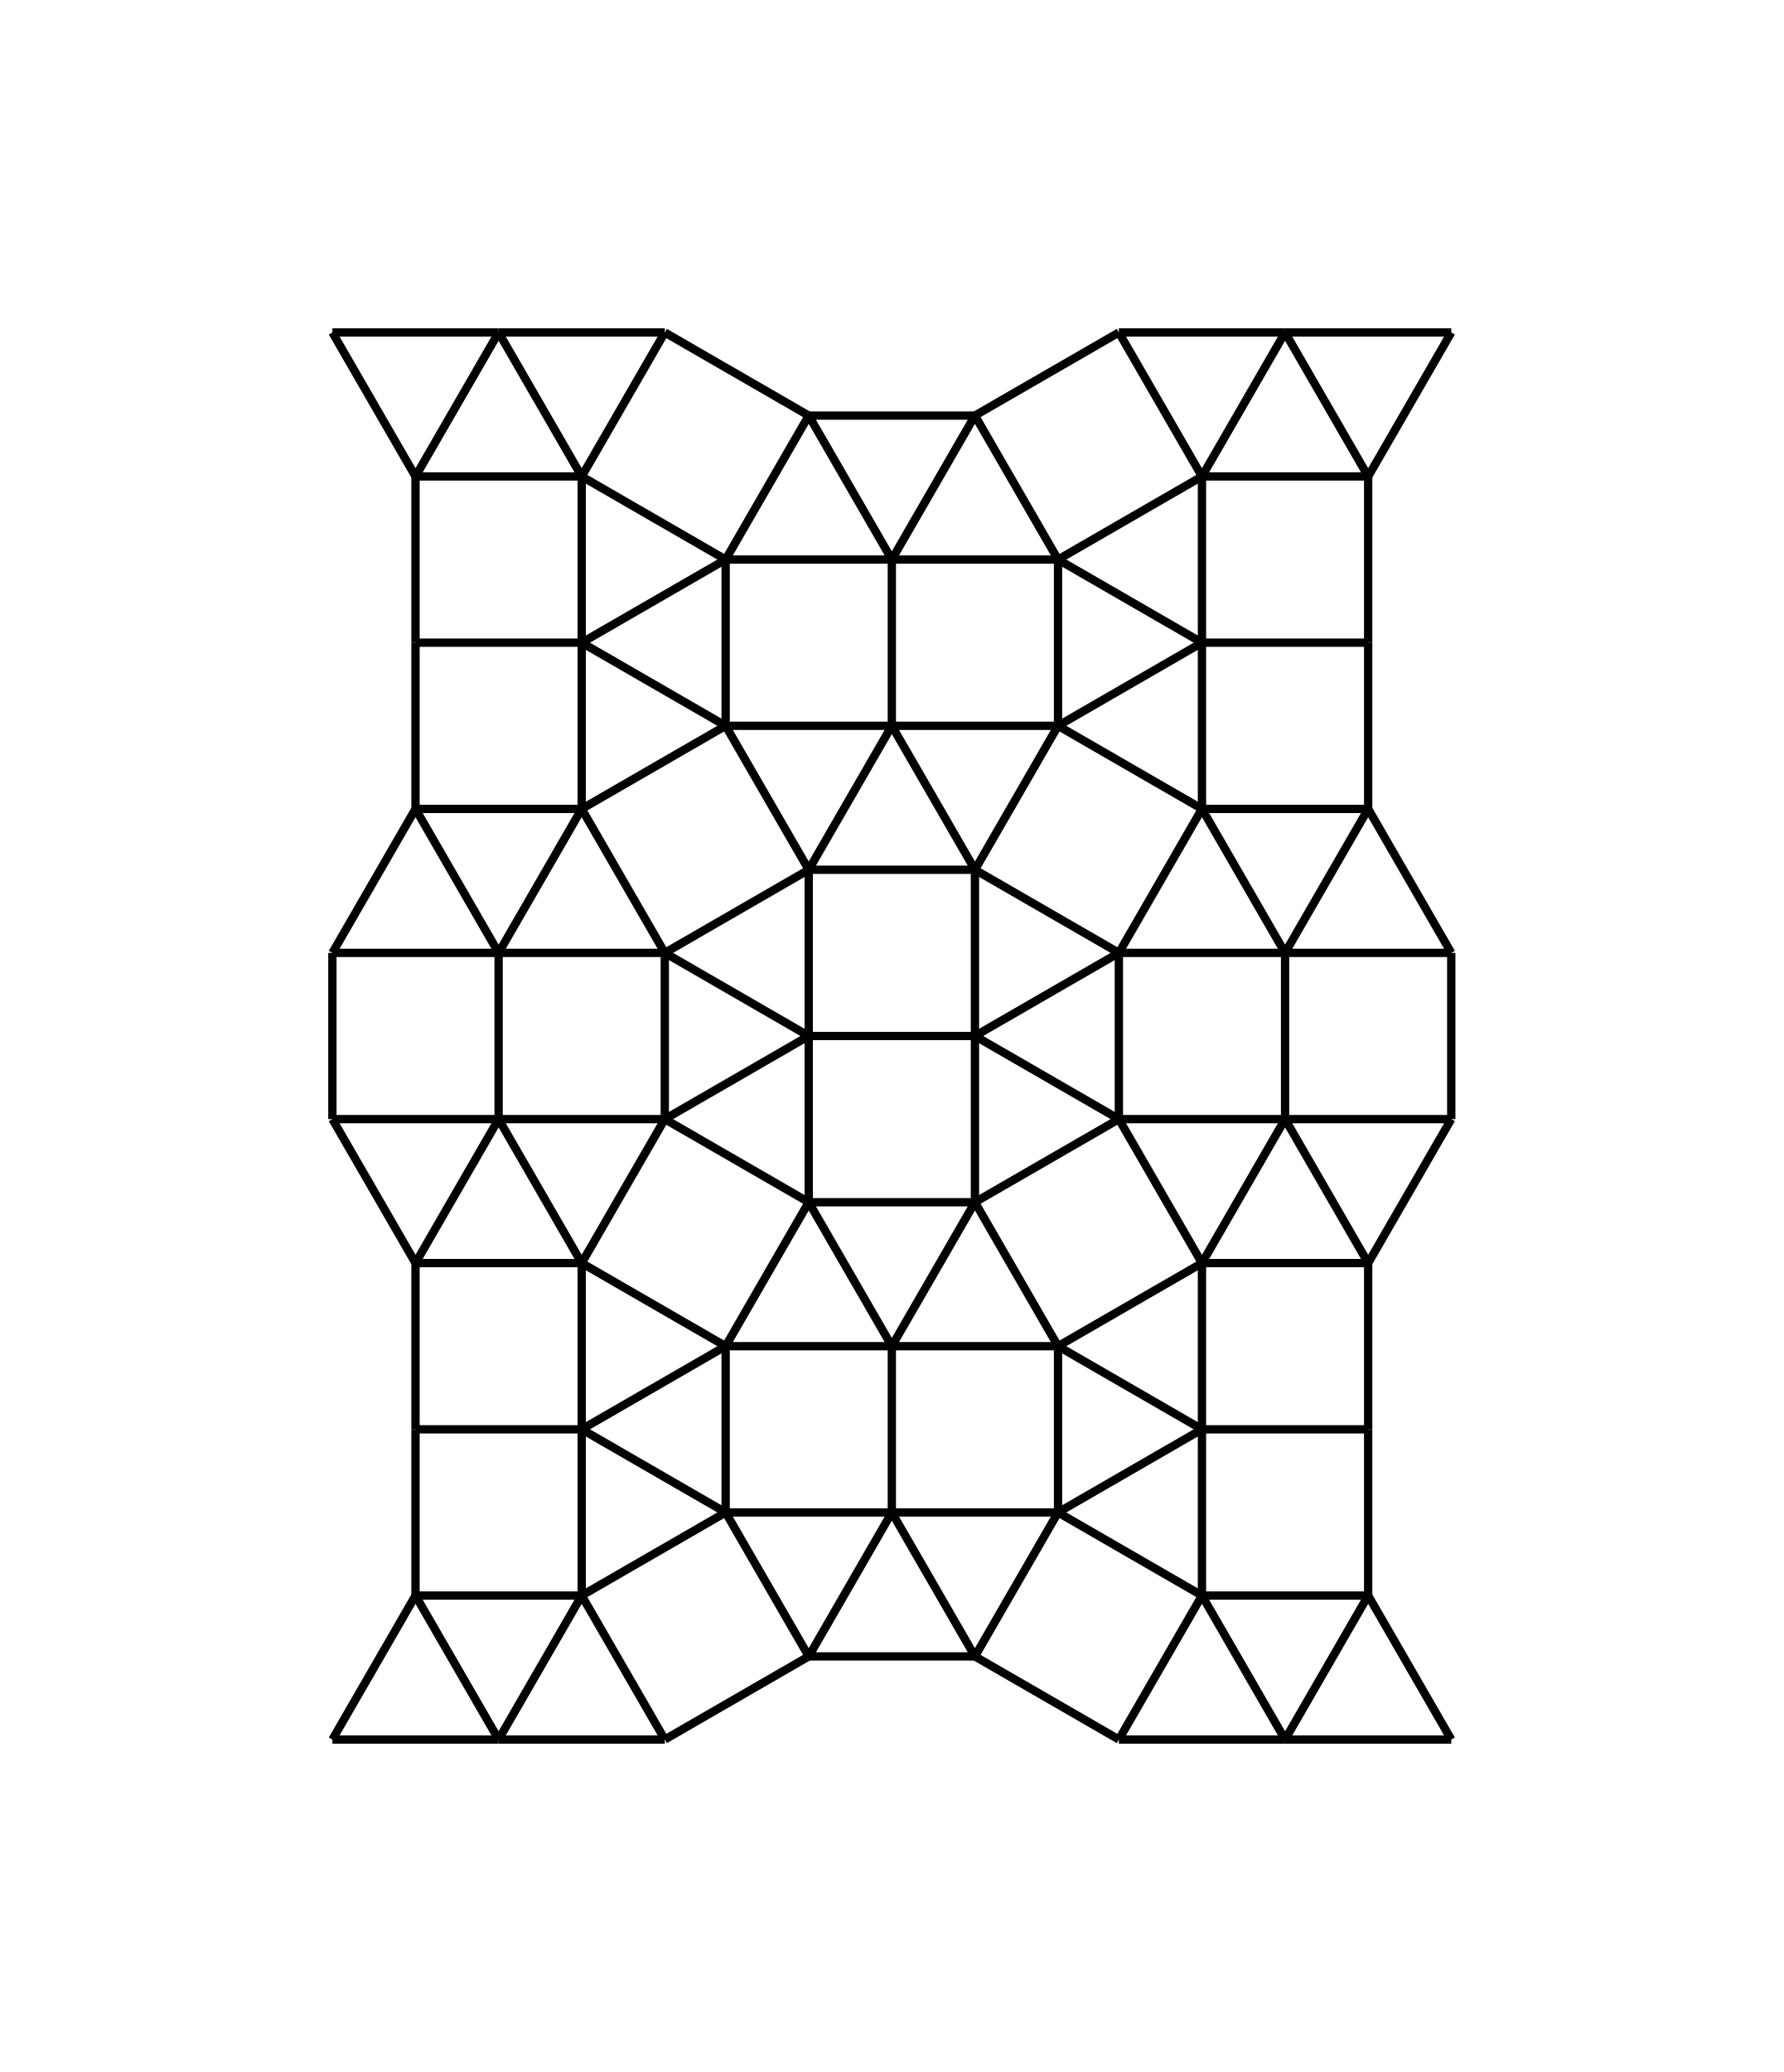
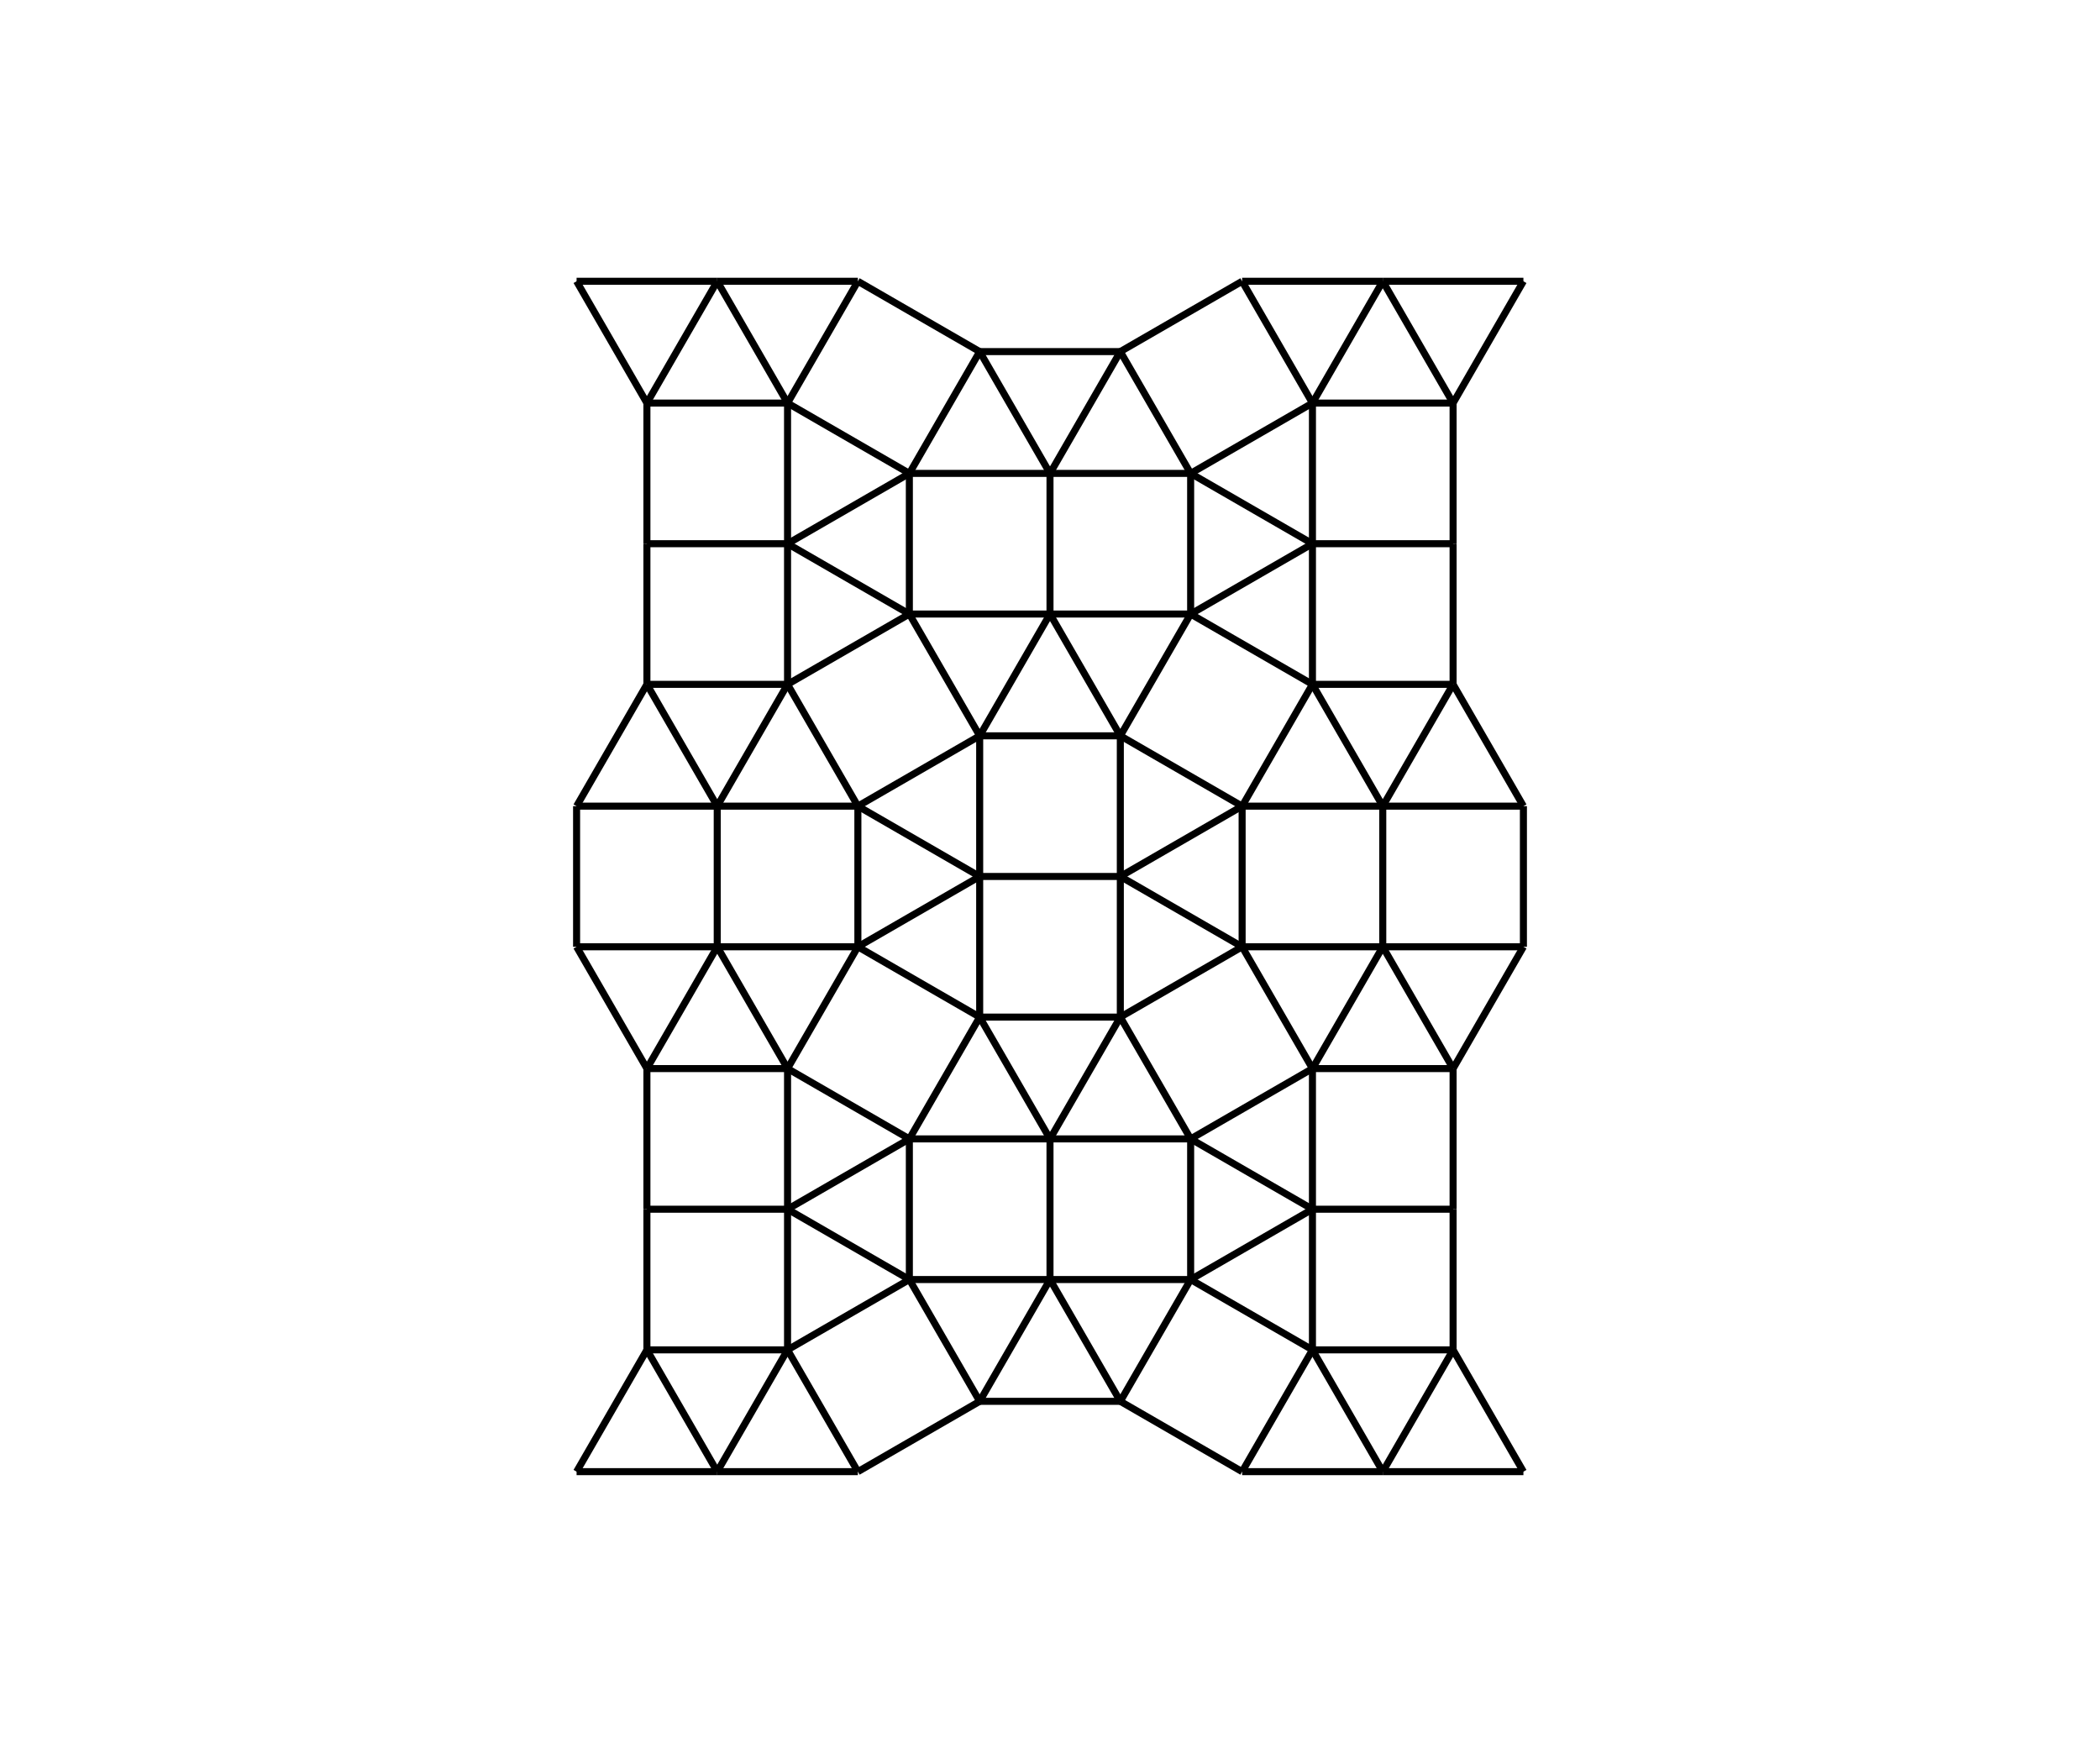
- <svg xmlns="http://www.w3.org/2000/svg" viewBox="0 0 1073.205 1246.41">
+ <svg xmlns="http://www.w3.org/2000/svg" viewBox="0 0 1073.205 1246.41" width="1047" height="874">
  <path fill="none" stroke="black" stroke-width="5" d="M 200,200 l 50,86.603 Z" />
  <path fill="none" stroke="black" stroke-width="5" d="M 200,200 l 100,0 Z" />
  <path fill="none" stroke="black" stroke-width="5" d="M 300,200 l 100,0 Z" />
+   <path fill="none" stroke="black" stroke-width="5" d="M 300,200 l -50,86.603 Z" />
  <path fill="none" stroke="black" stroke-width="5" d="M 300,200 l 50,86.603 Z" />
-   <path fill="none" stroke="black" stroke-width="5" d="M 300,200 l -50,86.603 Z" />
+   <path fill="none" stroke="black" stroke-width="5" d="M 400,200 l -50,86.603 Z" />
  <path fill="none" stroke="black" stroke-width="5" d="M 400,200 l 86.603,50 Z" />
-   <path fill="none" stroke="black" stroke-width="5" d="M 400,200 l -50,86.603 Z" />
+   <path fill="none" stroke="black" stroke-width="5" d="M 673.205,200 l 100,0 Z" />
  <path fill="none" stroke="black" stroke-width="5" d="M 673.205,200 l -86.603,50 Z" />
-   <path fill="none" stroke="black" stroke-width="5" d="M 673.205,200 l 100,0 Z" />
  <path fill="none" stroke="black" stroke-width="5" d="M 673.205,200 l 50,86.603 Z" />
  <path fill="none" stroke="black" stroke-width="5" d="M 773.205,200 l 100,0 Z" />
+   <path fill="none" stroke="black" stroke-width="5" d="M 773.205,200 l 50,86.603 Z" />
  <path fill="none" stroke="black" stroke-width="5" d="M 773.205,200 l -50,86.603 Z" />
-   <path fill="none" stroke="black" stroke-width="5" d="M 773.205,200 l 50,86.603 Z" />
  <path fill="none" stroke="black" stroke-width="5" d="M 873.205,200 l -50,86.603 Z" />
  <path fill="none" stroke="black" stroke-width="5" d="M 250,286.603 l 0,100 Z" />
  <path fill="none" stroke="black" stroke-width="5" d="M 250,286.603 l 100,0 Z" />
+   <path fill="none" stroke="black" stroke-width="5" d="M 350,286.603 l 0,100 Z" />
  <path fill="none" stroke="black" stroke-width="5" d="M 350,286.603 l 86.603,50 Z" />
-   <path fill="none" stroke="black" stroke-width="5" d="M 350,286.603 l 0,100 Z" />
-   <path fill="none" stroke="black" stroke-width="5" d="M 723.205,286.603 l 100,0 Z" />
  <path fill="none" stroke="black" stroke-width="5" d="M 723.205,286.603 l 0,100 Z" />
  <path fill="none" stroke="black" stroke-width="5" d="M 723.205,286.603 l -86.603,50 Z" />
+   <path fill="none" stroke="black" stroke-width="5" d="M 723.205,286.603 l 100,0 Z" />
  <path fill="none" stroke="black" stroke-width="5" d="M 823.205,286.603 l 0,100 Z" />
+   <path fill="none" stroke="black" stroke-width="5" d="M 486.603,250 l 50,86.603 Z" />
  <path fill="none" stroke="black" stroke-width="5" d="M 486.603,250 l 100,0 Z" />
  <path fill="none" stroke="black" stroke-width="5" d="M 486.603,250 l -50,86.603 Z" />
-   <path fill="none" stroke="black" stroke-width="5" d="M 486.603,250 l 50,86.603 Z" />
+   <path fill="none" stroke="black" stroke-width="5" d="M 586.603,250 l 50,86.603 Z" />
  <path fill="none" stroke="black" stroke-width="5" d="M 586.603,250 l -50,86.603 Z" />
-   <path fill="none" stroke="black" stroke-width="5" d="M 586.603,250 l 50,86.603 Z" />
  <path fill="none" stroke="black" stroke-width="5" d="M 436.603,336.603 l -86.603,50 Z" />
+   <path fill="none" stroke="black" stroke-width="5" d="M 436.603,336.603 l 0,100 Z" />
  <path fill="none" stroke="black" stroke-width="5" d="M 436.603,336.603 l 100,0 Z" />
-   <path fill="none" stroke="black" stroke-width="5" d="M 436.603,336.603 l 0,100 Z" />
+   <path fill="none" stroke="black" stroke-width="5" d="M 536.603,336.603 l 100,0 Z" />
  <path fill="none" stroke="black" stroke-width="5" d="M 536.603,336.603 l 0,100 Z" />
-   <path fill="none" stroke="black" stroke-width="5" d="M 536.603,336.603 l 100,0 Z" />
+   <path fill="none" stroke="black" stroke-width="5" d="M 636.603,336.603 l 86.603,50 Z" />
  <path fill="none" stroke="black" stroke-width="5" d="M 636.603,336.603 l 0,100 Z" />
-   <path fill="none" stroke="black" stroke-width="5" d="M 636.603,336.603 l 86.603,50 Z" />
  <path fill="none" stroke="black" stroke-width="5" d="M 250,386.603 l 100,0 Z" />
  <path fill="none" stroke="black" stroke-width="5" d="M 250,386.603 l 0,100 Z" />
+   <path fill="none" stroke="black" stroke-width="5" d="M 350,386.603 l 86.603,50 Z" />
  <path fill="none" stroke="black" stroke-width="5" d="M 350,386.603 l 0,100 Z" />
-   <path fill="none" stroke="black" stroke-width="5" d="M 350,386.603 l 86.603,50 Z" />
-   <path fill="none" stroke="black" stroke-width="5" d="M 723.205,386.603 l 100,0 Z" />
  <path fill="none" stroke="black" stroke-width="5" d="M 723.205,386.603 l 0,100 Z" />
  <path fill="none" stroke="black" stroke-width="5" d="M 723.205,386.603 l -86.603,50 Z" />
+   <path fill="none" stroke="black" stroke-width="5" d="M 723.205,386.603 l 100,0 Z" />
  <path fill="none" stroke="black" stroke-width="5" d="M 823.205,386.603 l 0,100 Z" />
-   <path fill="none" stroke="black" stroke-width="5" d="M 436.603,436.603 l -86.603,50 Z" />
  <path fill="none" stroke="black" stroke-width="5" d="M 436.603,436.603 l 50,86.603 Z" />
  <path fill="none" stroke="black" stroke-width="5" d="M 436.603,436.603 l 100,0 Z" />
+   <path fill="none" stroke="black" stroke-width="5" d="M 436.603,436.603 l -86.603,50 Z" />
+   <path fill="none" stroke="black" stroke-width="5" d="M 536.603,436.603 l -50,86.603 Z" />
+   <path fill="none" stroke="black" stroke-width="5" d="M 536.603,436.603 l 100,0 Z" />
  <path fill="none" stroke="black" stroke-width="5" d="M 536.603,436.603 l 50,86.603 Z" />
-   <path fill="none" stroke="black" stroke-width="5" d="M 536.603,436.603 l 100,0 Z" />
-   <path fill="none" stroke="black" stroke-width="5" d="M 536.603,436.603 l -50,86.603 Z" />
+   <path fill="none" stroke="black" stroke-width="5" d="M 636.603,436.603 l 86.603,50 Z" />
  <path fill="none" stroke="black" stroke-width="5" d="M 636.603,436.603 l -50,86.603 Z" />
-   <path fill="none" stroke="black" stroke-width="5" d="M 636.603,436.603 l 86.603,50 Z" />
+   <path fill="none" stroke="black" stroke-width="5" d="M 486.603,523.205 l 0,100 Z" />
+   <path fill="none" stroke="black" stroke-width="5" d="M 486.603,523.205 l 100,0 Z" />
  <path fill="none" stroke="black" stroke-width="5" d="M 486.603,523.205 l -86.603,50 Z" />
-   <path fill="none" stroke="black" stroke-width="5" d="M 486.603,523.205 l 100,0 Z" />
-   <path fill="none" stroke="black" stroke-width="5" d="M 486.603,523.205 l 0,100 Z" />
  <path fill="none" stroke="black" stroke-width="5" d="M 586.603,523.205 l 0,100 Z" />
  <path fill="none" stroke="black" stroke-width="5" d="M 586.603,523.205 l 86.603,50 Z" />
  <path fill="none" stroke="black" stroke-width="5" d="M 250,486.603 l 100,0 Z" />
  <path fill="none" stroke="black" stroke-width="5" d="M 250,486.603 l 50,86.603 Z" />
  <path fill="none" stroke="black" stroke-width="5" d="M 250,486.603 l -50,86.603 Z" />
  <path fill="none" stroke="black" stroke-width="5" d="M 350,486.603 l -50,86.603 Z" />
  <path fill="none" stroke="black" stroke-width="5" d="M 350,486.603 l 50,86.603 Z" />
  <path fill="none" stroke="black" stroke-width="5" d="M 723.205,486.603 l -50,86.603 Z" />
  <path fill="none" stroke="black" stroke-width="5" d="M 723.205,486.603 l 100,0 Z" />
  <path fill="none" stroke="black" stroke-width="5" d="M 723.205,486.603 l 50,86.603 Z" />
  <path fill="none" stroke="black" stroke-width="5" d="M 823.205,486.603 l 50,86.603 Z" />
  <path fill="none" stroke="black" stroke-width="5" d="M 823.205,486.603 l -50,86.603 Z" />
+   <path fill="none" stroke="black" stroke-width="5" d="M 200,573.205 l 0,100 Z" />
  <path fill="none" stroke="black" stroke-width="5" d="M 200,573.205 l 100,0 Z" />
-   <path fill="none" stroke="black" stroke-width="5" d="M 200,573.205 l 0,100 Z" />
  <path fill="none" stroke="black" stroke-width="5" d="M 300,573.205 l 0,100 Z" />
  <path fill="none" stroke="black" stroke-width="5" d="M 300,573.205 l 100,0 Z" />
  <path fill="none" stroke="black" stroke-width="5" d="M 400,573.205 l 0,100 Z" />
  <path fill="none" stroke="black" stroke-width="5" d="M 400,573.205 l 86.603,50 Z" />
  <path fill="none" stroke="black" stroke-width="5" d="M 673.205,573.205 l -86.603,50 Z" />
  <path fill="none" stroke="black" stroke-width="5" d="M 673.205,573.205 l 0,100 Z" />
  <path fill="none" stroke="black" stroke-width="5" d="M 673.205,573.205 l 100,0 Z" />
  <path fill="none" stroke="black" stroke-width="5" d="M 773.205,573.205 l 0,100 Z" />
  <path fill="none" stroke="black" stroke-width="5" d="M 773.205,573.205 l 100,0 Z" />
  <path fill="none" stroke="black" stroke-width="5" d="M 873.205,573.205 l 0,100 Z" />
-   <path fill="none" stroke="black" stroke-width="5" d="M 486.603,623.205 l 100,0 Z" />
  <path fill="none" stroke="black" stroke-width="5" d="M 486.603,623.205 l -86.603,50 Z" />
  <path fill="none" stroke="black" stroke-width="5" d="M 486.603,623.205 l 0,100 Z" />
+   <path fill="none" stroke="black" stroke-width="5" d="M 486.603,623.205 l 100,0 Z" />
+   <path fill="none" stroke="black" stroke-width="5" d="M 586.603,623.205 l 86.603,50 Z" />
  <path fill="none" stroke="black" stroke-width="5" d="M 586.603,623.205 l 0,100 Z" />
-   <path fill="none" stroke="black" stroke-width="5" d="M 586.603,623.205 l 86.603,50 Z" />
+   <path fill="none" stroke="black" stroke-width="5" d="M 200,673.205 l 100,0 Z" />
  <path fill="none" stroke="black" stroke-width="5" d="M 200,673.205 l 50,86.603 Z" />
-   <path fill="none" stroke="black" stroke-width="5" d="M 200,673.205 l 100,0 Z" />
+   <path fill="none" stroke="black" stroke-width="5" d="M 300,673.205 l 100,0 Z" />
  <path fill="none" stroke="black" stroke-width="5" d="M 300,673.205 l -50,86.603 Z" />
-   <path fill="none" stroke="black" stroke-width="5" d="M 300,673.205 l 100,0 Z" />
  <path fill="none" stroke="black" stroke-width="5" d="M 300,673.205 l 50,86.603 Z" />
  <path fill="none" stroke="black" stroke-width="5" d="M 400,673.205 l 86.603,50 Z" />
  <path fill="none" stroke="black" stroke-width="5" d="M 400,673.205 l -50,86.603 Z" />
+   <path fill="none" stroke="black" stroke-width="5" d="M 673.205,673.205 l 100,0 Z" />
+   <path fill="none" stroke="black" stroke-width="5" d="M 673.205,673.205 l 50,86.603 Z" />
  <path fill="none" stroke="black" stroke-width="5" d="M 673.205,673.205 l -86.603,50 Z" />
-   <path fill="none" stroke="black" stroke-width="5" d="M 673.205,673.205 l 50,86.603 Z" />
-   <path fill="none" stroke="black" stroke-width="5" d="M 673.205,673.205 l 100,0 Z" />
+   <path fill="none" stroke="black" stroke-width="5" d="M 773.205,673.205 l 50,86.603 Z" />
  <path fill="none" stroke="black" stroke-width="5" d="M 773.205,673.205 l 100,0 Z" />
  <path fill="none" stroke="black" stroke-width="5" d="M 773.205,673.205 l -50,86.603 Z" />
-   <path fill="none" stroke="black" stroke-width="5" d="M 773.205,673.205 l 50,86.603 Z" />
  <path fill="none" stroke="black" stroke-width="5" d="M 873.205,673.205 l -50,86.603 Z" />
+   <path fill="none" stroke="black" stroke-width="5" d="M 250,759.808 l 100,0 Z" />
  <path fill="none" stroke="black" stroke-width="5" d="M 250,759.808 l 0,100 Z" />
-   <path fill="none" stroke="black" stroke-width="5" d="M 250,759.808 l 100,0 Z" />
  <path fill="none" stroke="black" stroke-width="5" d="M 350,759.808 l 0,100 Z" />
  <path fill="none" stroke="black" stroke-width="5" d="M 350,759.808 l 86.603,50 Z" />
+   <path fill="none" stroke="black" stroke-width="5" d="M 723.205,759.808 l 100,0 Z" />
  <path fill="none" stroke="black" stroke-width="5" d="M 723.205,759.808 l 0,100 Z" />
-   <path fill="none" stroke="black" stroke-width="5" d="M 723.205,759.808 l 100,0 Z" />
  <path fill="none" stroke="black" stroke-width="5" d="M 723.205,759.808 l -86.603,50 Z" />
  <path fill="none" stroke="black" stroke-width="5" d="M 823.205,759.808 l 0,100 Z" />
+   <path fill="none" stroke="black" stroke-width="5" d="M 486.603,723.205 l 50,86.603 Z" />
  <path fill="none" stroke="black" stroke-width="5" d="M 486.603,723.205 l 100,0 Z" />
-   <path fill="none" stroke="black" stroke-width="5" d="M 486.603,723.205 l 50,86.603 Z" />
  <path fill="none" stroke="black" stroke-width="5" d="M 486.603,723.205 l -50,86.603 Z" />
+   <path fill="none" stroke="black" stroke-width="5" d="M 586.603,723.205 l -50,86.603 Z" />
  <path fill="none" stroke="black" stroke-width="5" d="M 586.603,723.205 l 50,86.603 Z" />
-   <path fill="none" stroke="black" stroke-width="5" d="M 586.603,723.205 l -50,86.603 Z" />
+   <path fill="none" stroke="black" stroke-width="5" d="M 436.603,809.808 l -86.603,50 Z" />
  <path fill="none" stroke="black" stroke-width="5" d="M 436.603,809.808 l 0,100 Z" />
-   <path fill="none" stroke="black" stroke-width="5" d="M 436.603,809.808 l -86.603,50 Z" />
  <path fill="none" stroke="black" stroke-width="5" d="M 436.603,809.808 l 100,0 Z" />
+   <path fill="none" stroke="black" stroke-width="5" d="M 536.603,809.808 l 0,100 Z" />
  <path fill="none" stroke="black" stroke-width="5" d="M 536.603,809.808 l 100,0 Z" />
-   <path fill="none" stroke="black" stroke-width="5" d="M 536.603,809.808 l 0,100 Z" />
+   <path fill="none" stroke="black" stroke-width="5" d="M 636.603,809.808 l 0,100 Z" />
  <path fill="none" stroke="black" stroke-width="5" d="M 636.603,809.808 l 86.603,50 Z" />
-   <path fill="none" stroke="black" stroke-width="5" d="M 636.603,809.808 l 0,100 Z" />
  <path fill="none" stroke="black" stroke-width="5" d="M 250,859.808 l 100,0 Z" />
  <path fill="none" stroke="black" stroke-width="5" d="M 250,859.808 l 0,100 Z" />
+   <path fill="none" stroke="black" stroke-width="5" d="M 350,859.808 l 0,100 Z" />
  <path fill="none" stroke="black" stroke-width="5" d="M 350,859.808 l 86.603,50 Z" />
-   <path fill="none" stroke="black" stroke-width="5" d="M 350,859.808 l 0,100 Z" />
+   <path fill="none" stroke="black" stroke-width="5" d="M 723.205,859.808 l -86.603,50 Z" />
  <path fill="none" stroke="black" stroke-width="5" d="M 723.205,859.808 l 0,100 Z" />
  <path fill="none" stroke="black" stroke-width="5" d="M 723.205,859.808 l 100,0 Z" />
-   <path fill="none" stroke="black" stroke-width="5" d="M 723.205,859.808 l -86.603,50 Z" />
  <path fill="none" stroke="black" stroke-width="5" d="M 823.205,859.808 l 0,100 Z" />
+   <path fill="none" stroke="black" stroke-width="5" d="M 436.603,909.808 l 100,0 Z" />
+   <path fill="none" stroke="black" stroke-width="5" d="M 436.603,909.808 l -86.603,50 Z" />
  <path fill="none" stroke="black" stroke-width="5" d="M 436.603,909.808 l 50,86.603 Z" />
-   <path fill="none" stroke="black" stroke-width="5" d="M 436.603,909.808 l -86.603,50 Z" />
-   <path fill="none" stroke="black" stroke-width="5" d="M 436.603,909.808 l 100,0 Z" />
+   <path fill="none" stroke="black" stroke-width="5" d="M 536.603,909.808 l 100,0 Z" />
  <path fill="none" stroke="black" stroke-width="5" d="M 536.603,909.808 l 50,86.603 Z" />
-   <path fill="none" stroke="black" stroke-width="5" d="M 536.603,909.808 l 100,0 Z" />
  <path fill="none" stroke="black" stroke-width="5" d="M 536.603,909.808 l -50,86.603 Z" />
  <path fill="none" stroke="black" stroke-width="5" d="M 636.603,909.808 l -50,86.603 Z" />
  <path fill="none" stroke="black" stroke-width="5" d="M 636.603,909.808 l 86.603,50 Z" />
  <path fill="none" stroke="black" stroke-width="5" d="M 486.603,996.41 l -86.603,50 Z" />
  <path fill="none" stroke="black" stroke-width="5" d="M 486.603,996.41 l 100,0 Z" />
  <path fill="none" stroke="black" stroke-width="5" d="M 586.603,996.41 l 86.603,50 Z" />
+   <path fill="none" stroke="black" stroke-width="5" d="M 250,959.808 l 50,86.603 Z" />
  <path fill="none" stroke="black" stroke-width="5" d="M 250,959.808 l 100,0 Z" />
  <path fill="none" stroke="black" stroke-width="5" d="M 250,959.808 l -50,86.603 Z" />
-   <path fill="none" stroke="black" stroke-width="5" d="M 250,959.808 l 50,86.603 Z" />
  <path fill="none" stroke="black" stroke-width="5" d="M 350,959.808 l -50,86.603 Z" />
  <path fill="none" stroke="black" stroke-width="5" d="M 350,959.808 l 50,86.603 Z" />
+   <path fill="none" stroke="black" stroke-width="5" d="M 723.205,959.808 l 100,0 Z" />
+   <path fill="none" stroke="black" stroke-width="5" d="M 723.205,959.808 l 50,86.603 Z" />
  <path fill="none" stroke="black" stroke-width="5" d="M 723.205,959.808 l -50,86.603 Z" />
-   <path fill="none" stroke="black" stroke-width="5" d="M 723.205,959.808 l 50,86.603 Z" />
-   <path fill="none" stroke="black" stroke-width="5" d="M 723.205,959.808 l 100,0 Z" />
+   <path fill="none" stroke="black" stroke-width="5" d="M 823.205,959.808 l 50,86.603 Z" />
  <path fill="none" stroke="black" stroke-width="5" d="M 823.205,959.808 l -50,86.603 Z" />
-   <path fill="none" stroke="black" stroke-width="5" d="M 823.205,959.808 l 50,86.603 Z" />
  <path fill="none" stroke="black" stroke-width="5" d="M 200,1046.41 l 100,0 Z" />
  <path fill="none" stroke="black" stroke-width="5" d="M 300,1046.41 l 100,0 Z" />
  <path fill="none" stroke="black" stroke-width="5" d="M 673.205,1046.41 l 100,0 Z" />
  <path fill="none" stroke="black" stroke-width="5" d="M 773.205,1046.41 l 100,0 Z" />
</svg>
